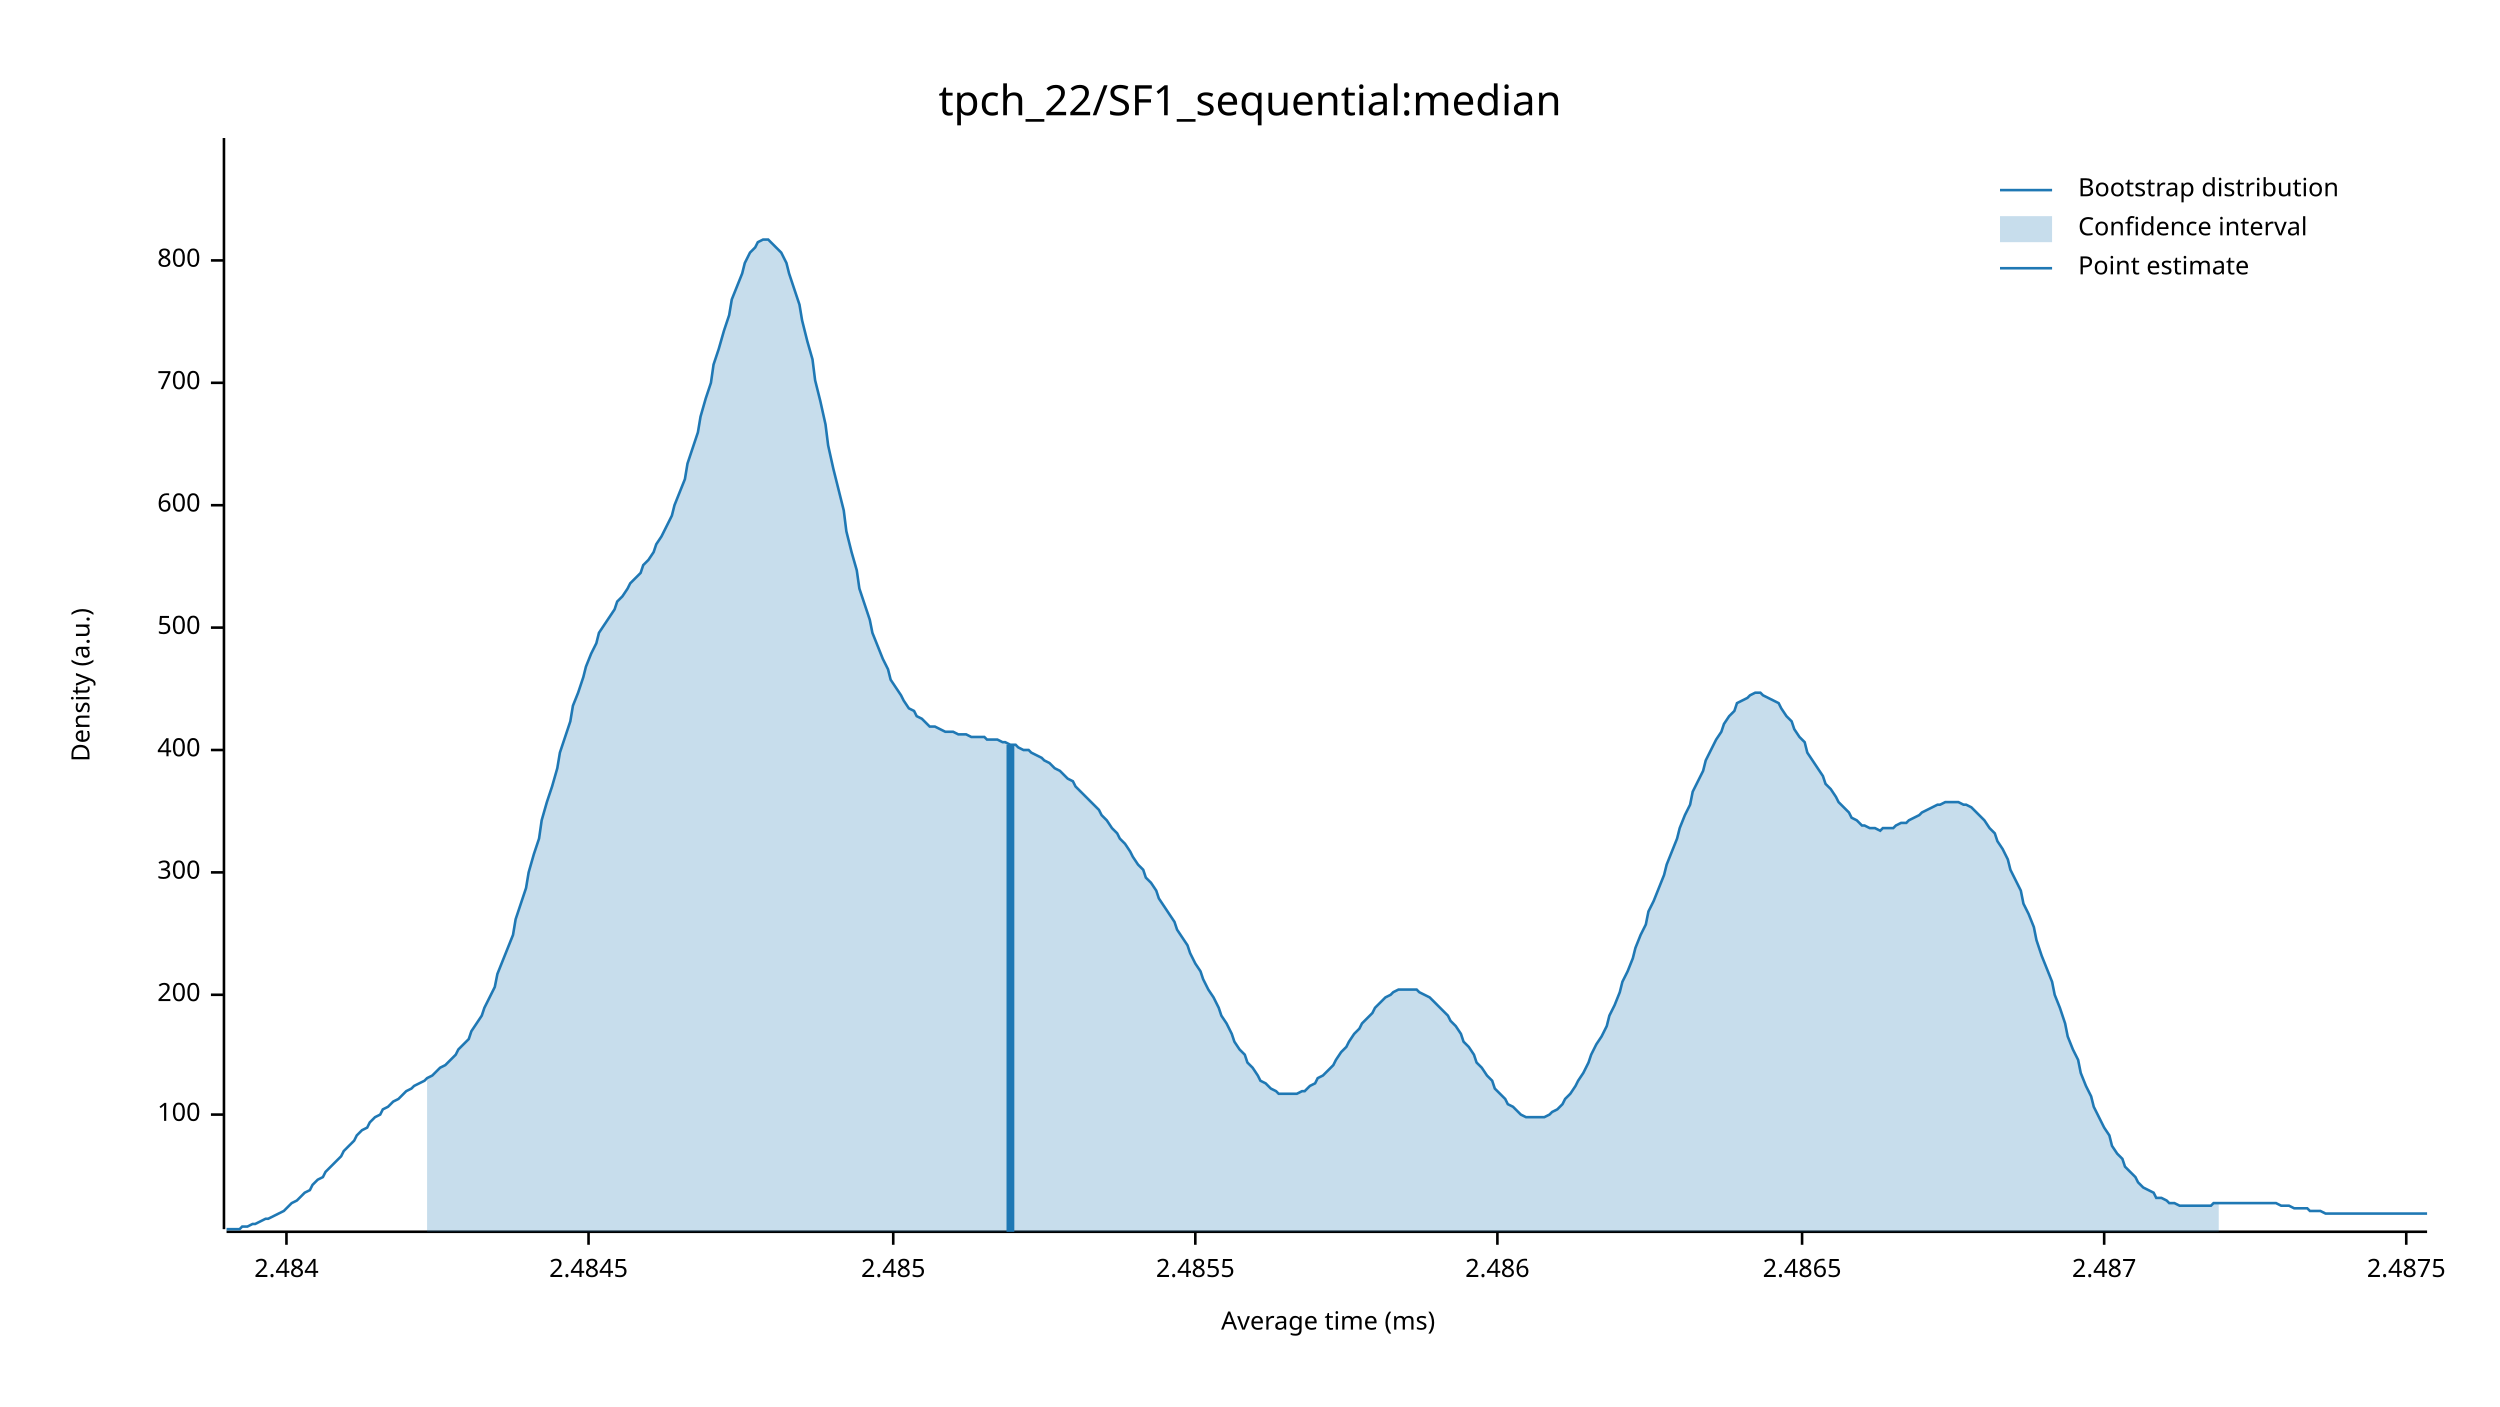
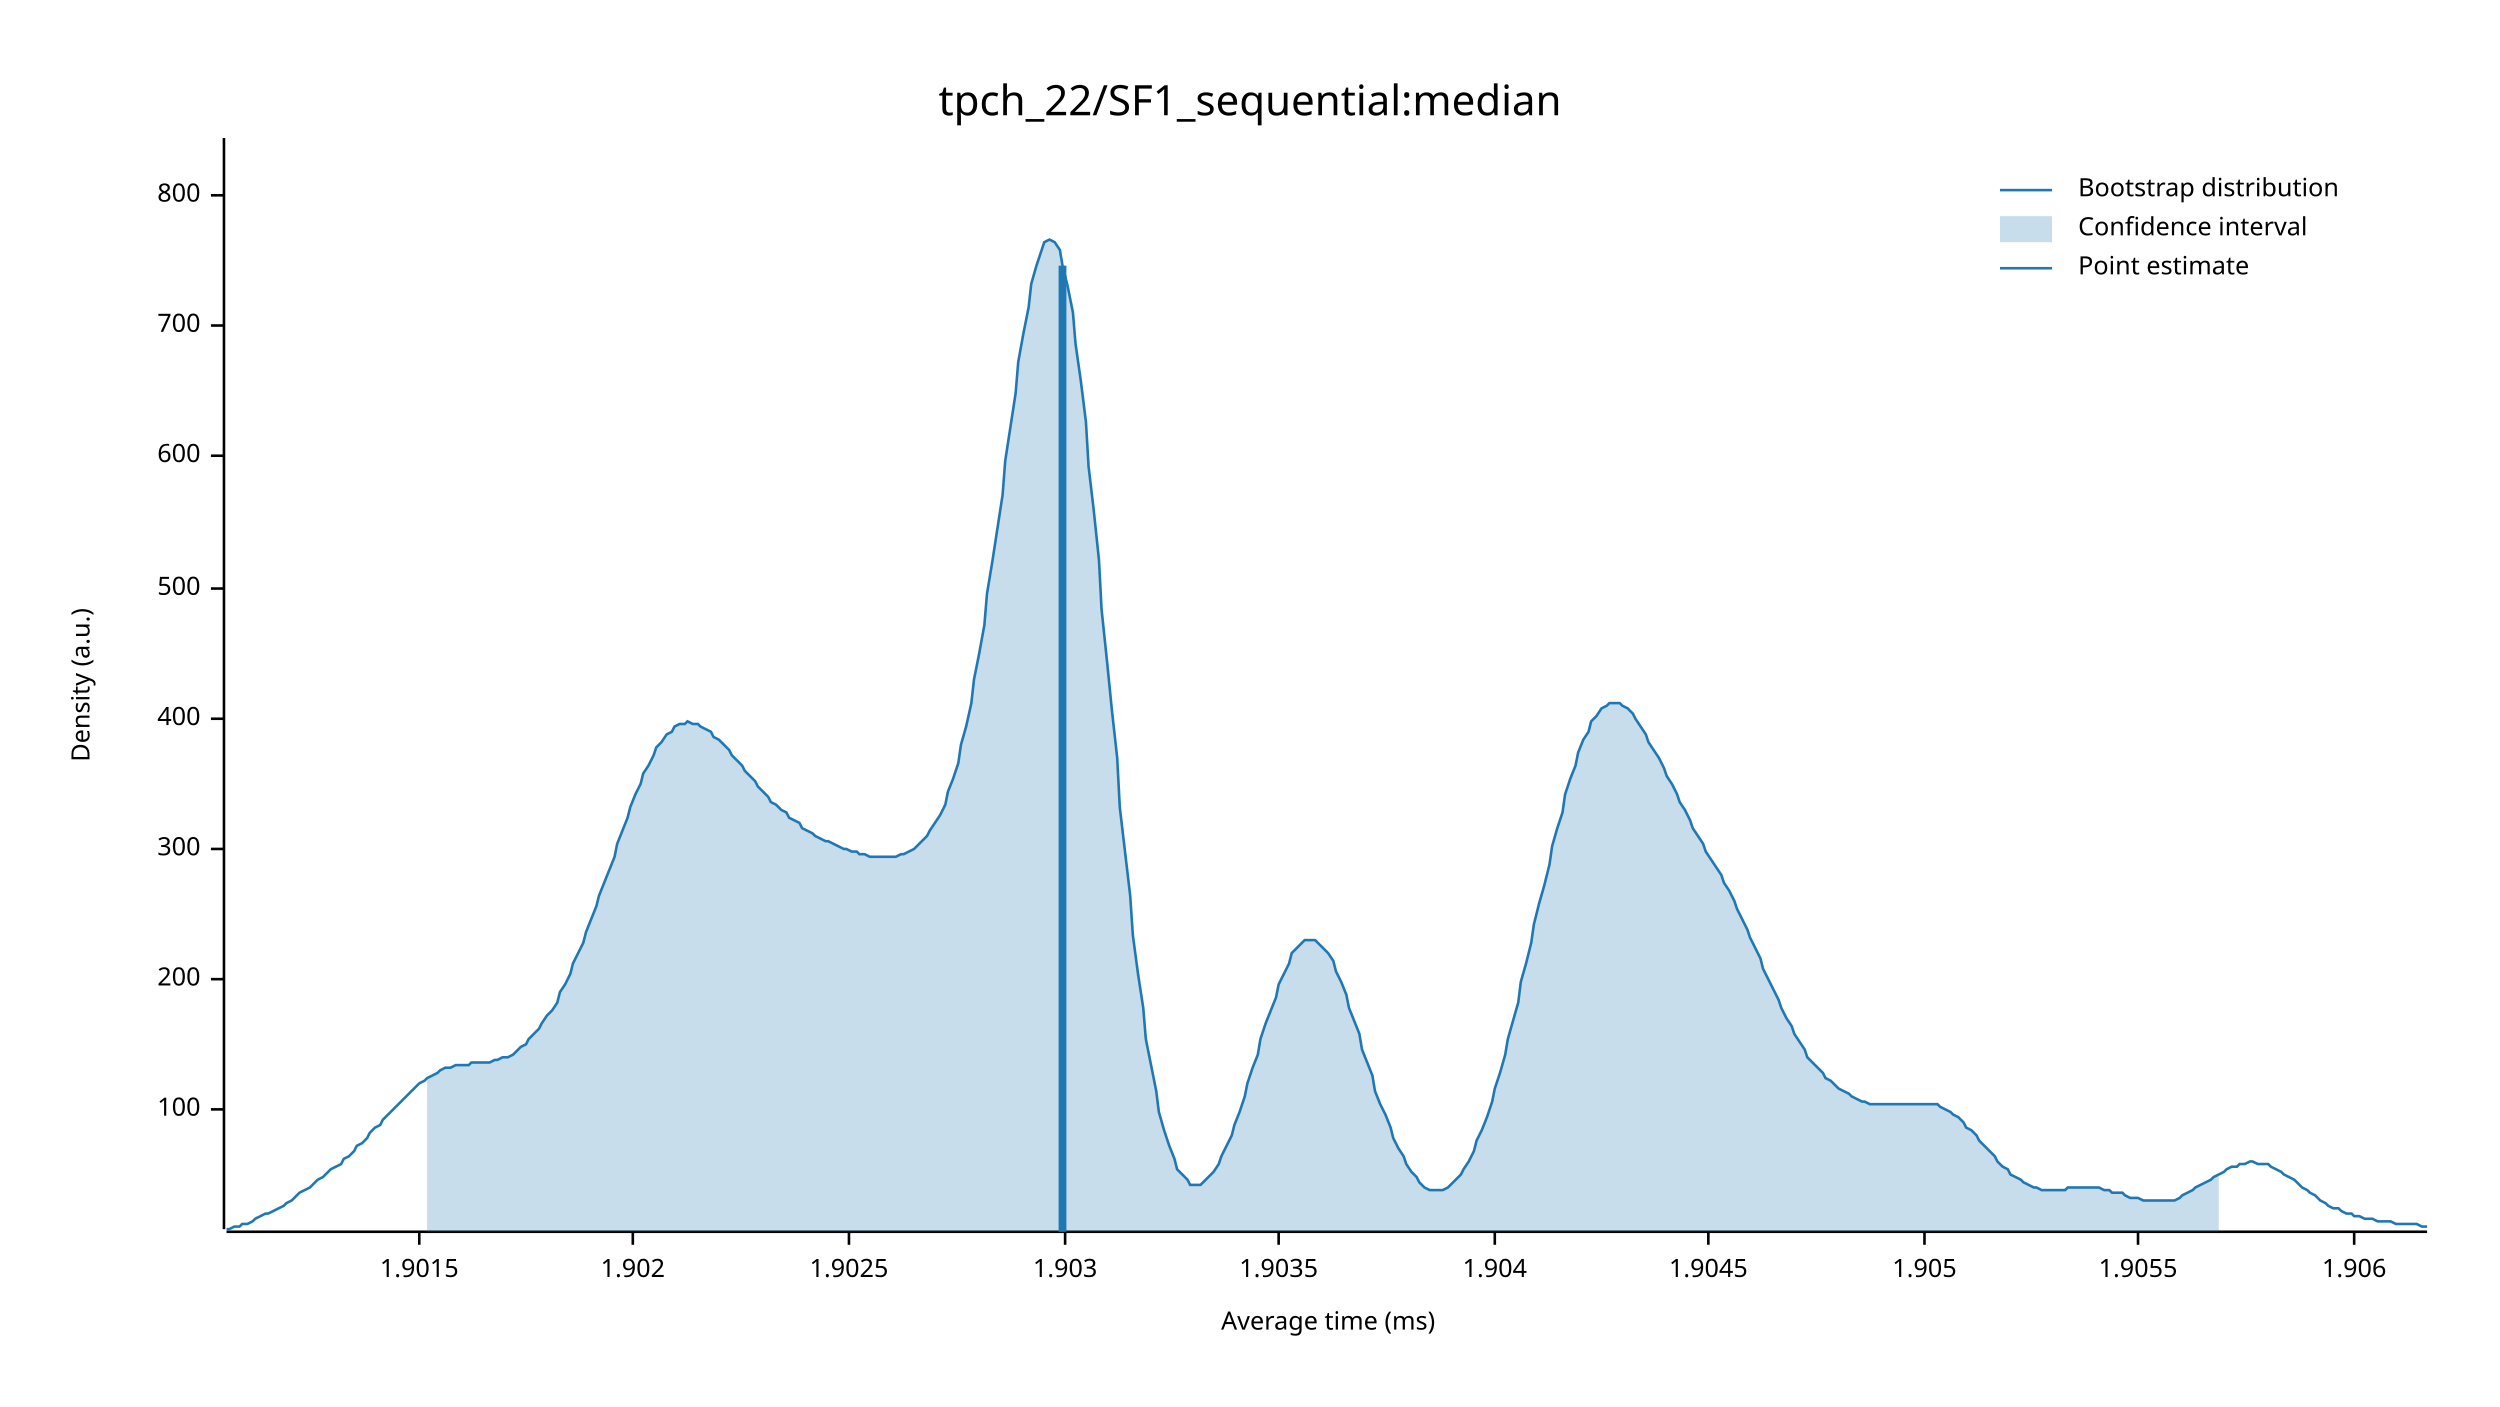
<svg xmlns="http://www.w3.org/2000/svg" width="960" height="540" viewBox="0 0 960 540">
  <text x="480" y="32" dy="0.76em" text-anchor="middle" font-family="sans-serif" font-size="16.129" opacity="1" fill="#000000">
tpch_22/SF1_sequential:median
</text>
  <text x="27" y="263" dy="0.76em" text-anchor="middle" font-family="sans-serif" font-size="9.677" opacity="1" fill="#000000" transform="rotate(270, 27, 263)">
Density (a.u.)
</text>
  <text x="510" y="513" dy="-0.5ex" text-anchor="middle" font-family="sans-serif" font-size="9.677" opacity="1" fill="#000000">
Average time (ms)
</text>
  <polyline fill="none" opacity="1" stroke="#000000" stroke-width="1" points="86,53 86,472 " />
-   <text x="77" y="428" dy="0.5ex" text-anchor="end" font-family="sans-serif" font-size="9.677" opacity="1" fill="#000000">
+   <text x="77" y="426" dy="0.5ex" text-anchor="end" font-family="sans-serif" font-size="9.677" opacity="1" fill="#000000">
100
</text>
-   <polyline fill="none" opacity="1" stroke="#000000" stroke-width="1" points="81,428 86,428 " />
-   <text x="77" y="382" dy="0.5ex" text-anchor="end" font-family="sans-serif" font-size="9.677" opacity="1" fill="#000000">
+   <polyline fill="none" opacity="1" stroke="#000000" stroke-width="1" points="81,426 86,426 " />
+   <text x="77" y="376" dy="0.5ex" text-anchor="end" font-family="sans-serif" font-size="9.677" opacity="1" fill="#000000">
200
</text>
-   <polyline fill="none" opacity="1" stroke="#000000" stroke-width="1" points="81,382 86,382 " />
-   <text x="77" y="335" dy="0.5ex" text-anchor="end" font-family="sans-serif" font-size="9.677" opacity="1" fill="#000000">
+   <polyline fill="none" opacity="1" stroke="#000000" stroke-width="1" points="81,376 86,376 " />
+   <text x="77" y="326" dy="0.5ex" text-anchor="end" font-family="sans-serif" font-size="9.677" opacity="1" fill="#000000">
300
</text>
-   <polyline fill="none" opacity="1" stroke="#000000" stroke-width="1" points="81,335 86,335 " />
-   <text x="77" y="288" dy="0.5ex" text-anchor="end" font-family="sans-serif" font-size="9.677" opacity="1" fill="#000000">
+   <polyline fill="none" opacity="1" stroke="#000000" stroke-width="1" points="81,326 86,326 " />
+   <text x="77" y="276" dy="0.5ex" text-anchor="end" font-family="sans-serif" font-size="9.677" opacity="1" fill="#000000">
400
</text>
-   <polyline fill="none" opacity="1" stroke="#000000" stroke-width="1" points="81,288 86,288 " />
-   <text x="77" y="241" dy="0.5ex" text-anchor="end" font-family="sans-serif" font-size="9.677" opacity="1" fill="#000000">
+   <polyline fill="none" opacity="1" stroke="#000000" stroke-width="1" points="81,276 86,276 " />
+   <text x="77" y="226" dy="0.5ex" text-anchor="end" font-family="sans-serif" font-size="9.677" opacity="1" fill="#000000">
500
</text>
-   <polyline fill="none" opacity="1" stroke="#000000" stroke-width="1" points="81,241 86,241 " />
-   <text x="77" y="194" dy="0.5ex" text-anchor="end" font-family="sans-serif" font-size="9.677" opacity="1" fill="#000000">
+   <polyline fill="none" opacity="1" stroke="#000000" stroke-width="1" points="81,226 86,226 " />
+   <text x="77" y="175" dy="0.5ex" text-anchor="end" font-family="sans-serif" font-size="9.677" opacity="1" fill="#000000">
600
</text>
-   <polyline fill="none" opacity="1" stroke="#000000" stroke-width="1" points="81,194 86,194 " />
-   <text x="77" y="147" dy="0.5ex" text-anchor="end" font-family="sans-serif" font-size="9.677" opacity="1" fill="#000000">
+   <polyline fill="none" opacity="1" stroke="#000000" stroke-width="1" points="81,175 86,175 " />
+   <text x="77" y="125" dy="0.5ex" text-anchor="end" font-family="sans-serif" font-size="9.677" opacity="1" fill="#000000">
700
</text>
-   <polyline fill="none" opacity="1" stroke="#000000" stroke-width="1" points="81,147 86,147 " />
-   <text x="77" y="100" dy="0.5ex" text-anchor="end" font-family="sans-serif" font-size="9.677" opacity="1" fill="#000000">
+   <polyline fill="none" opacity="1" stroke="#000000" stroke-width="1" points="81,125 86,125 " />
+   <text x="77" y="75" dy="0.5ex" text-anchor="end" font-family="sans-serif" font-size="9.677" opacity="1" fill="#000000">
800
</text>
-   <polyline fill="none" opacity="1" stroke="#000000" stroke-width="1" points="81,100 86,100 " />
+   <polyline fill="none" opacity="1" stroke="#000000" stroke-width="1" points="81,75 86,75 " />
  <polyline fill="none" opacity="1" stroke="#000000" stroke-width="1" points="87,473 932,473 " />
-   <text x="110" y="483" dy="0.76em" text-anchor="middle" font-family="sans-serif" font-size="9.677" opacity="1" fill="#000000">
- 2.484
+   <text x="161" y="483" dy="0.76em" text-anchor="middle" font-family="sans-serif" font-size="9.677" opacity="1" fill="#000000">
+ 1.9015
</text>
-   <polyline fill="none" opacity="1" stroke="#000000" stroke-width="1" points="110,473 110,478 " />
-   <text x="226" y="483" dy="0.76em" text-anchor="middle" font-family="sans-serif" font-size="9.677" opacity="1" fill="#000000">
- 2.4845
+   <polyline fill="none" opacity="1" stroke="#000000" stroke-width="1" points="161,473 161,478 " />
+   <text x="243" y="483" dy="0.76em" text-anchor="middle" font-family="sans-serif" font-size="9.677" opacity="1" fill="#000000">
+ 1.902
</text>
-   <polyline fill="none" opacity="1" stroke="#000000" stroke-width="1" points="226,473 226,478 " />
-   <text x="343" y="483" dy="0.76em" text-anchor="middle" font-family="sans-serif" font-size="9.677" opacity="1" fill="#000000">
- 2.485
+   <polyline fill="none" opacity="1" stroke="#000000" stroke-width="1" points="243,473 243,478 " />
+   <text x="326" y="483" dy="0.76em" text-anchor="middle" font-family="sans-serif" font-size="9.677" opacity="1" fill="#000000">
+ 1.9025
</text>
-   <polyline fill="none" opacity="1" stroke="#000000" stroke-width="1" points="343,473 343,478 " />
-   <text x="459" y="483" dy="0.76em" text-anchor="middle" font-family="sans-serif" font-size="9.677" opacity="1" fill="#000000">
- 2.4855
+   <polyline fill="none" opacity="1" stroke="#000000" stroke-width="1" points="326,473 326,478 " />
+   <text x="409" y="483" dy="0.76em" text-anchor="middle" font-family="sans-serif" font-size="9.677" opacity="1" fill="#000000">
+ 1.903
</text>
-   <polyline fill="none" opacity="1" stroke="#000000" stroke-width="1" points="459,473 459,478 " />
-   <text x="575" y="483" dy="0.76em" text-anchor="middle" font-family="sans-serif" font-size="9.677" opacity="1" fill="#000000">
- 2.486
+   <polyline fill="none" opacity="1" stroke="#000000" stroke-width="1" points="409,473 409,478 " />
+   <text x="491" y="483" dy="0.76em" text-anchor="middle" font-family="sans-serif" font-size="9.677" opacity="1" fill="#000000">
+ 1.9035
</text>
-   <polyline fill="none" opacity="1" stroke="#000000" stroke-width="1" points="575,473 575,478 " />
-   <text x="692" y="483" dy="0.76em" text-anchor="middle" font-family="sans-serif" font-size="9.677" opacity="1" fill="#000000">
- 2.4865
+   <polyline fill="none" opacity="1" stroke="#000000" stroke-width="1" points="491,473 491,478 " />
+   <text x="574" y="483" dy="0.76em" text-anchor="middle" font-family="sans-serif" font-size="9.677" opacity="1" fill="#000000">
+ 1.904
</text>
-   <polyline fill="none" opacity="1" stroke="#000000" stroke-width="1" points="692,473 692,478 " />
-   <text x="808" y="483" dy="0.76em" text-anchor="middle" font-family="sans-serif" font-size="9.677" opacity="1" fill="#000000">
- 2.487
+   <polyline fill="none" opacity="1" stroke="#000000" stroke-width="1" points="574,473 574,478 " />
+   <text x="656" y="483" dy="0.76em" text-anchor="middle" font-family="sans-serif" font-size="9.677" opacity="1" fill="#000000">
+ 1.9045
</text>
-   <polyline fill="none" opacity="1" stroke="#000000" stroke-width="1" points="808,473 808,478 " />
-   <text x="924" y="483" dy="0.76em" text-anchor="middle" font-family="sans-serif" font-size="9.677" opacity="1" fill="#000000">
- 2.4875
+   <polyline fill="none" opacity="1" stroke="#000000" stroke-width="1" points="656,473 656,478 " />
+   <text x="739" y="483" dy="0.76em" text-anchor="middle" font-family="sans-serif" font-size="9.677" opacity="1" fill="#000000">
+ 1.905
</text>
-   <polyline fill="none" opacity="1" stroke="#000000" stroke-width="1" points="924,473 924,478 " />
-   <polyline fill="none" opacity="1" stroke="#1F78B4" stroke-width="1" points="87,472 88,472 90,472 92,472 93,471 95,471 97,470 98,470 100,469 102,468 103,468 105,467 107,466 109,465 110,464 112,462 114,461 115,460 117,458 119,457 120,455 122,453 124,452 125,450 127,448 129,446 131,444 132,442 134,440 136,438 137,436 139,434 141,433 142,431 144,429 146,428 147,426 149,425 151,423 153,422 154,421 156,419 158,418 159,417 161,416 163,415 164,414 166,413 168,411 169,410 171,409 173,407 175,405 176,403 178,401 180,399 181,396 183,393 185,390 186,387 188,383 190,379 191,374 193,369 195,364 197,359 198,353 200,347 202,341 203,335 205,328 207,322 208,315 210,308 212,302 214,295 215,289 217,283 219,277 220,271 222,266 224,260 225,256 227,251 229,247 230,243 232,240 234,237 236,234 237,231 239,229 241,226 242,224 244,222 246,220 247,217 249,215 251,212 252,209 254,206 256,202 258,198 259,194 261,189 263,184 264,178 266,172 268,166 269,160 271,153 273,147 274,140 276,134 278,127 280,121 281,115 283,110 285,105 286,101 288,97 290,95 291,93 293,92 295,92 296,93 298,95 300,97 302,101 303,105 305,111 307,117 308,123 310,131 312,138 313,146 315,154 317,163 318,171 320,180 322,188 324,196 325,204 327,212 329,219 330,226 332,232 334,238 335,243 337,248 339,253 341,257 342,261 344,264 346,267 347,269 349,272 351,273 352,275 354,276 356,278 357,279 359,279 361,280 363,281 364,281 366,281 368,282 369,282 371,282 373,283 374,283 376,283 378,283 379,284 381,284 383,284 385,285 386,285 388,286 390,286 391,287 393,288 395,288 396,289 398,290 400,291 401,292 403,293 405,295 407,296 408,297 410,299 412,300 413,302 415,304 417,306 418,307 420,309 422,311 423,313 425,315 427,318 429,320 430,322 432,324 434,327 435,329 437,332 439,334 440,337 442,339 444,342 445,345 447,348 449,351 451,354 452,357 454,360 456,363 457,366 459,370 461,373 462,376 464,380 466,383 468,387 469,390 471,393 473,397 474,400 476,403 478,405 479,408 481,410 483,413 484,415 486,416 488,418 490,419 491,420 493,420 495,420 496,420 498,420 500,419 501,419 503,417 505,416 506,414 508,413 510,411 512,409 513,407 515,404 517,402 518,400 520,397 522,395 523,393 525,391 527,389 528,387 530,385 532,383 534,382 535,381 537,380 539,380 540,380 542,380 544,380 545,381 547,382 549,383 550,384 552,386 554,388 556,390 557,392 559,394 561,397 562,400 564,402 566,405 567,408 569,410 571,413 573,415 574,418 576,420 578,422 579,424 581,425 583,427 584,428 586,429 588,429 589,429 591,429 593,429 595,428 596,427 598,426 600,424 601,422 603,420 605,417 606,415 608,412 610,408 611,405 613,401 615,398 617,394 618,390 620,386 622,381 623,377 625,373 627,368 628,364 630,359 632,355 633,350 635,346 637,341 639,336 640,332 642,327 644,322 645,318 647,313 649,309 650,304 652,300 654,296 655,292 657,288 659,284 661,281 662,278 664,275 666,273 667,270 669,269 671,268 672,267 674,266 676,266 677,267 679,268 681,269 683,270 684,272 686,275 688,277 689,280 691,283 693,285 694,289 696,292 698,295 700,298 701,301 703,303 705,306 706,308 708,310 710,312 711,314 713,315 715,317 716,317 718,318 720,318 722,319 723,318 725,318 727,318 728,317 730,316 732,316 733,315 735,314 737,313 738,312 740,311 742,310 744,309 745,309 747,308 749,308 750,308 752,308 754,309 755,309 757,310 759,312 760,313 762,315 764,318 766,320 767,323 769,326 771,330 772,334 774,338 776,342 777,347 779,351 781,356 782,361 784,367 786,372 788,377 789,382 791,387 793,393 794,398 796,403 798,407 799,412 801,417 803,421 804,425 806,429 808,433 810,436 811,440 813,443 815,445 816,448 818,450 820,452 821,454 823,456 825,457 827,458 828,460 830,460 832,461 833,462 835,462 837,463 838,463 840,463 842,463 843,463 845,463 847,463 849,463 850,462 852,462 854,462 855,462 857,462 859,462 860,462 862,462 864,462 865,462 867,462 869,462 871,462 872,462 874,462 876,463 877,463 879,463 881,464 882,464 884,464 886,464 887,465 889,465 891,465 893,466 894,466 896,466 898,466 899,466 901,466 903,466 904,466 906,466 908,466 909,466 911,466 913,466 915,466 916,466 918,466 920,466 921,466 923,466 925,466 926,466 928,466 930,466 932,466 " />
-   <polygon opacity="0.25" fill="#1F78B4" points="164,414 166,413 168,411 169,410 171,409 173,407 175,405 176,403 178,401 180,399 181,396 183,393 185,390 186,387 188,383 190,379 191,374 193,369 195,364 197,359 198,353 200,347 202,341 203,335 205,328 207,322 208,315 210,308 212,302 214,295 215,289 217,283 219,277 220,271 222,266 224,260 225,256 227,251 229,247 230,243 232,240 234,237 236,234 237,231 239,229 241,226 242,224 244,222 246,220 247,217 249,215 251,212 252,209 254,206 256,202 258,198 259,194 261,189 263,184 264,178 266,172 268,166 269,160 271,153 273,147 274,140 276,134 278,127 280,121 281,115 283,110 285,105 286,101 288,97 290,95 291,93 293,92 295,92 296,93 298,95 300,97 302,101 303,105 305,111 307,117 308,123 310,131 312,138 313,146 315,154 317,163 318,171 320,180 322,188 324,196 325,204 327,212 329,219 330,226 332,232 334,238 335,243 337,248 339,253 341,257 342,261 344,264 346,267 347,269 349,272 351,273 352,275 354,276 356,278 357,279 359,279 361,280 363,281 364,281 366,281 368,282 369,282 371,282 373,283 374,283 376,283 378,283 379,284 381,284 383,284 385,285 386,285 388,286 390,286 391,287 393,288 395,288 396,289 398,290 400,291 401,292 403,293 405,295 407,296 408,297 410,299 412,300 413,302 415,304 417,306 418,307 420,309 422,311 423,313 425,315 427,318 429,320 430,322 432,324 434,327 435,329 437,332 439,334 440,337 442,339 444,342 445,345 447,348 449,351 451,354 452,357 454,360 456,363 457,366 459,370 461,373 462,376 464,380 466,383 468,387 469,390 471,393 473,397 474,400 476,403 478,405 479,408 481,410 483,413 484,415 486,416 488,418 490,419 491,420 493,420 495,420 496,420 498,420 500,419 501,419 503,417 505,416 506,414 508,413 510,411 512,409 513,407 515,404 517,402 518,400 520,397 522,395 523,393 525,391 527,389 528,387 530,385 532,383 534,382 535,381 537,380 539,380 540,380 542,380 544,380 545,381 547,382 549,383 550,384 552,386 554,388 556,390 557,392 559,394 561,397 562,400 564,402 566,405 567,408 569,410 571,413 573,415 574,418 576,420 578,422 579,424 581,425 583,427 584,428 586,429 588,429 589,429 591,429 593,429 595,428 596,427 598,426 600,424 601,422 603,420 605,417 606,415 608,412 610,408 611,405 613,401 615,398 617,394 618,390 620,386 622,381 623,377 625,373 627,368 628,364 630,359 632,355 633,350 635,346 637,341 639,336 640,332 642,327 644,322 645,318 647,313 649,309 650,304 652,300 654,296 655,292 657,288 659,284 661,281 662,278 664,275 666,273 667,270 669,269 671,268 672,267 674,266 676,266 677,267 679,268 681,269 683,270 684,272 686,275 688,277 689,280 691,283 693,285 694,289 696,292 698,295 700,298 701,301 703,303 705,306 706,308 708,310 710,312 711,314 713,315 715,317 716,317 718,318 720,318 722,319 723,318 725,318 727,318 728,317 730,316 732,316 733,315 735,314 737,313 738,312 740,311 742,310 744,309 745,309 747,308 749,308 750,308 752,308 754,309 755,309 757,310 759,312 760,313 762,315 764,318 766,320 767,323 769,326 771,330 772,334 774,338 776,342 777,347 779,351 781,356 782,361 784,367 786,372 788,377 789,382 791,387 793,393 794,398 796,403 798,407 799,412 801,417 803,421 804,425 806,429 808,433 810,436 811,440 813,443 815,445 816,448 818,450 820,452 821,454 823,456 825,457 827,458 828,460 830,460 832,461 833,462 835,462 837,463 838,463 840,463 842,463 843,463 845,463 847,463 849,463 850,462 852,462 852,473 164,473 " />
-   <polyline fill="none" opacity="1" stroke="#1F78B4" stroke-width="3" points="388,473 388,286 " />
+   <polyline fill="none" opacity="1" stroke="#000000" stroke-width="1" points="739,473 739,478 " />
+   <text x="821" y="483" dy="0.76em" text-anchor="middle" font-family="sans-serif" font-size="9.677" opacity="1" fill="#000000">
+ 1.9055
+ </text>
+   <polyline fill="none" opacity="1" stroke="#000000" stroke-width="1" points="821,473 821,478 " />
+   <text x="904" y="483" dy="0.76em" text-anchor="middle" font-family="sans-serif" font-size="9.677" opacity="1" fill="#000000">
+ 1.906
+ </text>
+   <polyline fill="none" opacity="1" stroke="#000000" stroke-width="1" points="904,473 904,478 " />
+   <polyline fill="none" opacity="1" stroke="#1F78B4" stroke-width="1" points="87,472 88,472 90,471 92,471 93,470 95,470 97,469 98,468 100,467 102,466 103,466 105,465 107,464 109,463 110,462 112,461 114,459 115,458 117,457 119,456 120,455 122,453 124,452 125,451 127,449 129,448 131,447 132,445 134,444 136,442 137,440 139,439 141,437 142,435 144,433 146,432 147,430 149,428 151,426 153,424 154,423 156,421 158,419 159,418 161,416 163,415 164,414 166,413 168,412 169,411 171,410 173,410 175,409 176,409 178,409 180,409 181,408 183,408 185,408 186,408 188,408 190,407 191,407 193,406 195,406 197,405 198,404 200,402 202,401 203,399 205,397 207,395 208,393 210,390 212,388 214,385 215,381 217,378 219,374 220,370 222,366 224,362 225,358 227,353 229,348 230,344 232,339 234,334 236,329 237,324 239,319 241,314 242,310 244,305 246,301 247,297 249,294 251,290 252,287 254,285 256,282 258,281 259,279 261,278 263,278 264,277 266,278 268,278 269,279 271,280 273,281 274,283 276,284 278,286 280,288 281,290 283,292 285,294 286,296 288,298 290,300 291,302 293,304 295,306 296,308 298,309 300,311 302,312 303,314 305,315 307,316 308,318 310,319 312,320 313,321 315,322 317,323 318,323 320,324 322,325 324,326 325,326 327,327 329,327 330,328 332,328 334,329 335,329 337,329 339,329 341,329 342,329 344,329 346,328 347,328 349,327 351,326 352,325 354,323 356,321 357,319 359,316 361,313 363,309 364,304 366,299 368,293 369,286 371,279 373,270 374,261 376,251 378,240 379,228 381,216 383,203 385,190 386,177 388,164 390,151 391,139 393,128 395,118 396,109 398,102 400,96 401,93 403,92 405,93 407,96 408,102 410,110 412,120 413,132 415,146 417,162 418,179 420,196 422,215 423,234 425,253 427,273 429,291 430,310 432,327 434,344 435,359 437,374 439,387 440,399 442,409 444,419 445,427 447,434 449,440 451,445 452,449 454,451 456,453 457,455 459,455 461,455 462,454 464,452 466,450 468,447 469,444 471,440 473,436 474,432 476,427 478,421 479,416 481,410 483,405 484,399 486,393 488,388 490,383 491,378 493,374 495,370 496,366 498,364 500,362 501,361 503,361 505,361 506,362 508,364 510,366 512,369 513,373 515,377 517,382 518,387 520,392 522,397 523,403 525,408 527,413 528,419 530,424 532,428 534,433 535,437 537,441 539,444 540,447 542,450 544,452 545,454 547,456 549,457 550,457 552,457 554,457 556,456 557,455 559,453 561,451 562,449 564,446 566,442 567,438 569,434 571,429 573,423 574,418 576,412 578,405 579,399 581,392 583,385 584,377 586,370 588,362 589,355 591,347 593,340 595,332 596,325 598,318 600,312 601,305 603,299 605,294 606,289 608,284 610,281 611,277 613,275 615,272 617,271 618,270 620,270 622,270 623,271 625,272 627,274 628,276 630,279 632,282 633,285 635,288 637,291 639,295 640,298 642,301 644,305 645,308 647,311 649,315 650,318 652,321 654,324 655,327 657,330 659,333 661,336 662,339 664,342 666,346 667,349 669,353 671,357 672,360 674,364 676,368 677,372 679,376 681,380 683,384 684,387 686,391 688,394 689,397 691,400 693,403 694,406 696,408 698,410 700,412 701,414 703,415 705,417 706,418 708,419 710,420 711,421 713,422 715,423 716,423 718,424 720,424 722,424 723,424 725,424 727,424 728,424 730,424 732,424 733,424 735,424 737,424 738,424 740,424 742,424 744,424 745,425 747,426 749,427 750,428 752,429 754,431 755,433 757,434 759,436 760,438 762,440 764,442 766,444 767,446 769,448 771,449 772,451 774,452 776,453 777,454 779,455 781,456 782,456 784,457 786,457 788,457 789,457 791,457 793,457 794,456 796,456 798,456 799,456 801,456 803,456 804,456 806,456 808,457 810,457 811,458 813,458 815,458 816,459 818,460 820,460 821,460 823,461 825,461 827,461 828,461 830,461 832,461 833,461 835,461 837,460 838,459 840,458 842,457 843,456 845,455 847,454 849,453 850,452 852,451 854,450 855,449 857,448 859,448 860,447 862,447 864,446 865,446 867,447 869,447 871,447 872,448 874,449 876,450 877,451 879,452 881,453 882,454 884,456 886,457 887,458 889,459 891,461 893,462 894,463 896,464 898,464 899,465 901,466 903,466 904,467 906,467 908,468 909,468 911,468 913,469 915,469 916,469 918,469 920,470 921,470 923,470 925,470 926,470 928,470 930,471 932,471 " />
+   <polygon opacity="0.25" fill="#1F78B4" points="164,414 166,413 168,412 169,411 171,410 173,410 175,409 176,409 178,409 180,409 181,408 183,408 185,408 186,408 188,408 190,407 191,407 193,406 195,406 197,405 198,404 200,402 202,401 203,399 205,397 207,395 208,393 210,390 212,388 214,385 215,381 217,378 219,374 220,370 222,366 224,362 225,358 227,353 229,348 230,344 232,339 234,334 236,329 237,324 239,319 241,314 242,310 244,305 246,301 247,297 249,294 251,290 252,287 254,285 256,282 258,281 259,279 261,278 263,278 264,277 266,278 268,278 269,279 271,280 273,281 274,283 276,284 278,286 280,288 281,290 283,292 285,294 286,296 288,298 290,300 291,302 293,304 295,306 296,308 298,309 300,311 302,312 303,314 305,315 307,316 308,318 310,319 312,320 313,321 315,322 317,323 318,323 320,324 322,325 324,326 325,326 327,327 329,327 330,328 332,328 334,329 335,329 337,329 339,329 341,329 342,329 344,329 346,328 347,328 349,327 351,326 352,325 354,323 356,321 357,319 359,316 361,313 363,309 364,304 366,299 368,293 369,286 371,279 373,270 374,261 376,251 378,240 379,228 381,216 383,203 385,190 386,177 388,164 390,151 391,139 393,128 395,118 396,109 398,102 400,96 401,93 403,92 405,93 407,96 408,102 410,110 412,120 413,132 415,146 417,162 418,179 420,196 422,215 423,234 425,253 427,273 429,291 430,310 432,327 434,344 435,359 437,374 439,387 440,399 442,409 444,419 445,427 447,434 449,440 451,445 452,449 454,451 456,453 457,455 459,455 461,455 462,454 464,452 466,450 468,447 469,444 471,440 473,436 474,432 476,427 478,421 479,416 481,410 483,405 484,399 486,393 488,388 490,383 491,378 493,374 495,370 496,366 498,364 500,362 501,361 503,361 505,361 506,362 508,364 510,366 512,369 513,373 515,377 517,382 518,387 520,392 522,397 523,403 525,408 527,413 528,419 530,424 532,428 534,433 535,437 537,441 539,444 540,447 542,450 544,452 545,454 547,456 549,457 550,457 552,457 554,457 556,456 557,455 559,453 561,451 562,449 564,446 566,442 567,438 569,434 571,429 573,423 574,418 576,412 578,405 579,399 581,392 583,385 584,377 586,370 588,362 589,355 591,347 593,340 595,332 596,325 598,318 600,312 601,305 603,299 605,294 606,289 608,284 610,281 611,277 613,275 615,272 617,271 618,270 620,270 622,270 623,271 625,272 627,274 628,276 630,279 632,282 633,285 635,288 637,291 639,295 640,298 642,301 644,305 645,308 647,311 649,315 650,318 652,321 654,324 655,327 657,330 659,333 661,336 662,339 664,342 666,346 667,349 669,353 671,357 672,360 674,364 676,368 677,372 679,376 681,380 683,384 684,387 686,391 688,394 689,397 691,400 693,403 694,406 696,408 698,410 700,412 701,414 703,415 705,417 706,418 708,419 710,420 711,421 713,422 715,423 716,423 718,424 720,424 722,424 723,424 725,424 727,424 728,424 730,424 732,424 733,424 735,424 737,424 738,424 740,424 742,424 744,424 745,425 747,426 749,427 750,428 752,429 754,431 755,433 757,434 759,436 760,438 762,440 764,442 766,444 767,446 769,448 771,449 772,451 774,452 776,453 777,454 779,455 781,456 782,456 784,457 786,457 788,457 789,457 791,457 793,457 794,456 796,456 798,456 799,456 801,456 803,456 804,456 806,456 808,457 810,457 811,458 813,458 815,458 816,459 818,460 820,460 821,460 823,461 825,461 827,461 828,461 830,461 832,461 833,461 835,461 837,460 838,459 840,458 842,457 843,456 845,455 847,454 849,453 850,452 852,451 852,473 164,473 " />
+   <polyline fill="none" opacity="1" stroke="#1F78B4" stroke-width="3" points="408,473 408,102 " />
  <text x="798" y="68" dy="0.76em" text-anchor="start" font-family="sans-serif" font-size="9.677" opacity="1" fill="#000000">
Bootstrap distribution
</text>
  <text x="798" y="83" dy="0.76em" text-anchor="start" font-family="sans-serif" font-size="9.677" opacity="1" fill="#000000">
Confidence interval
</text>
  <text x="798" y="98" dy="0.76em" text-anchor="start" font-family="sans-serif" font-size="9.677" opacity="1" fill="#000000">
Point estimate
</text>
  <polyline fill="none" opacity="1" stroke="#1F78B4" stroke-width="1" points="768,73 788,73 " />
  <rect x="768" y="83" width="20" height="10" opacity="0.25" fill="#1F78B4" stroke="none" />
  <polyline fill="none" opacity="1" stroke="#1F78B4" stroke-width="1" points="768,103 788,103 " />
</svg>
